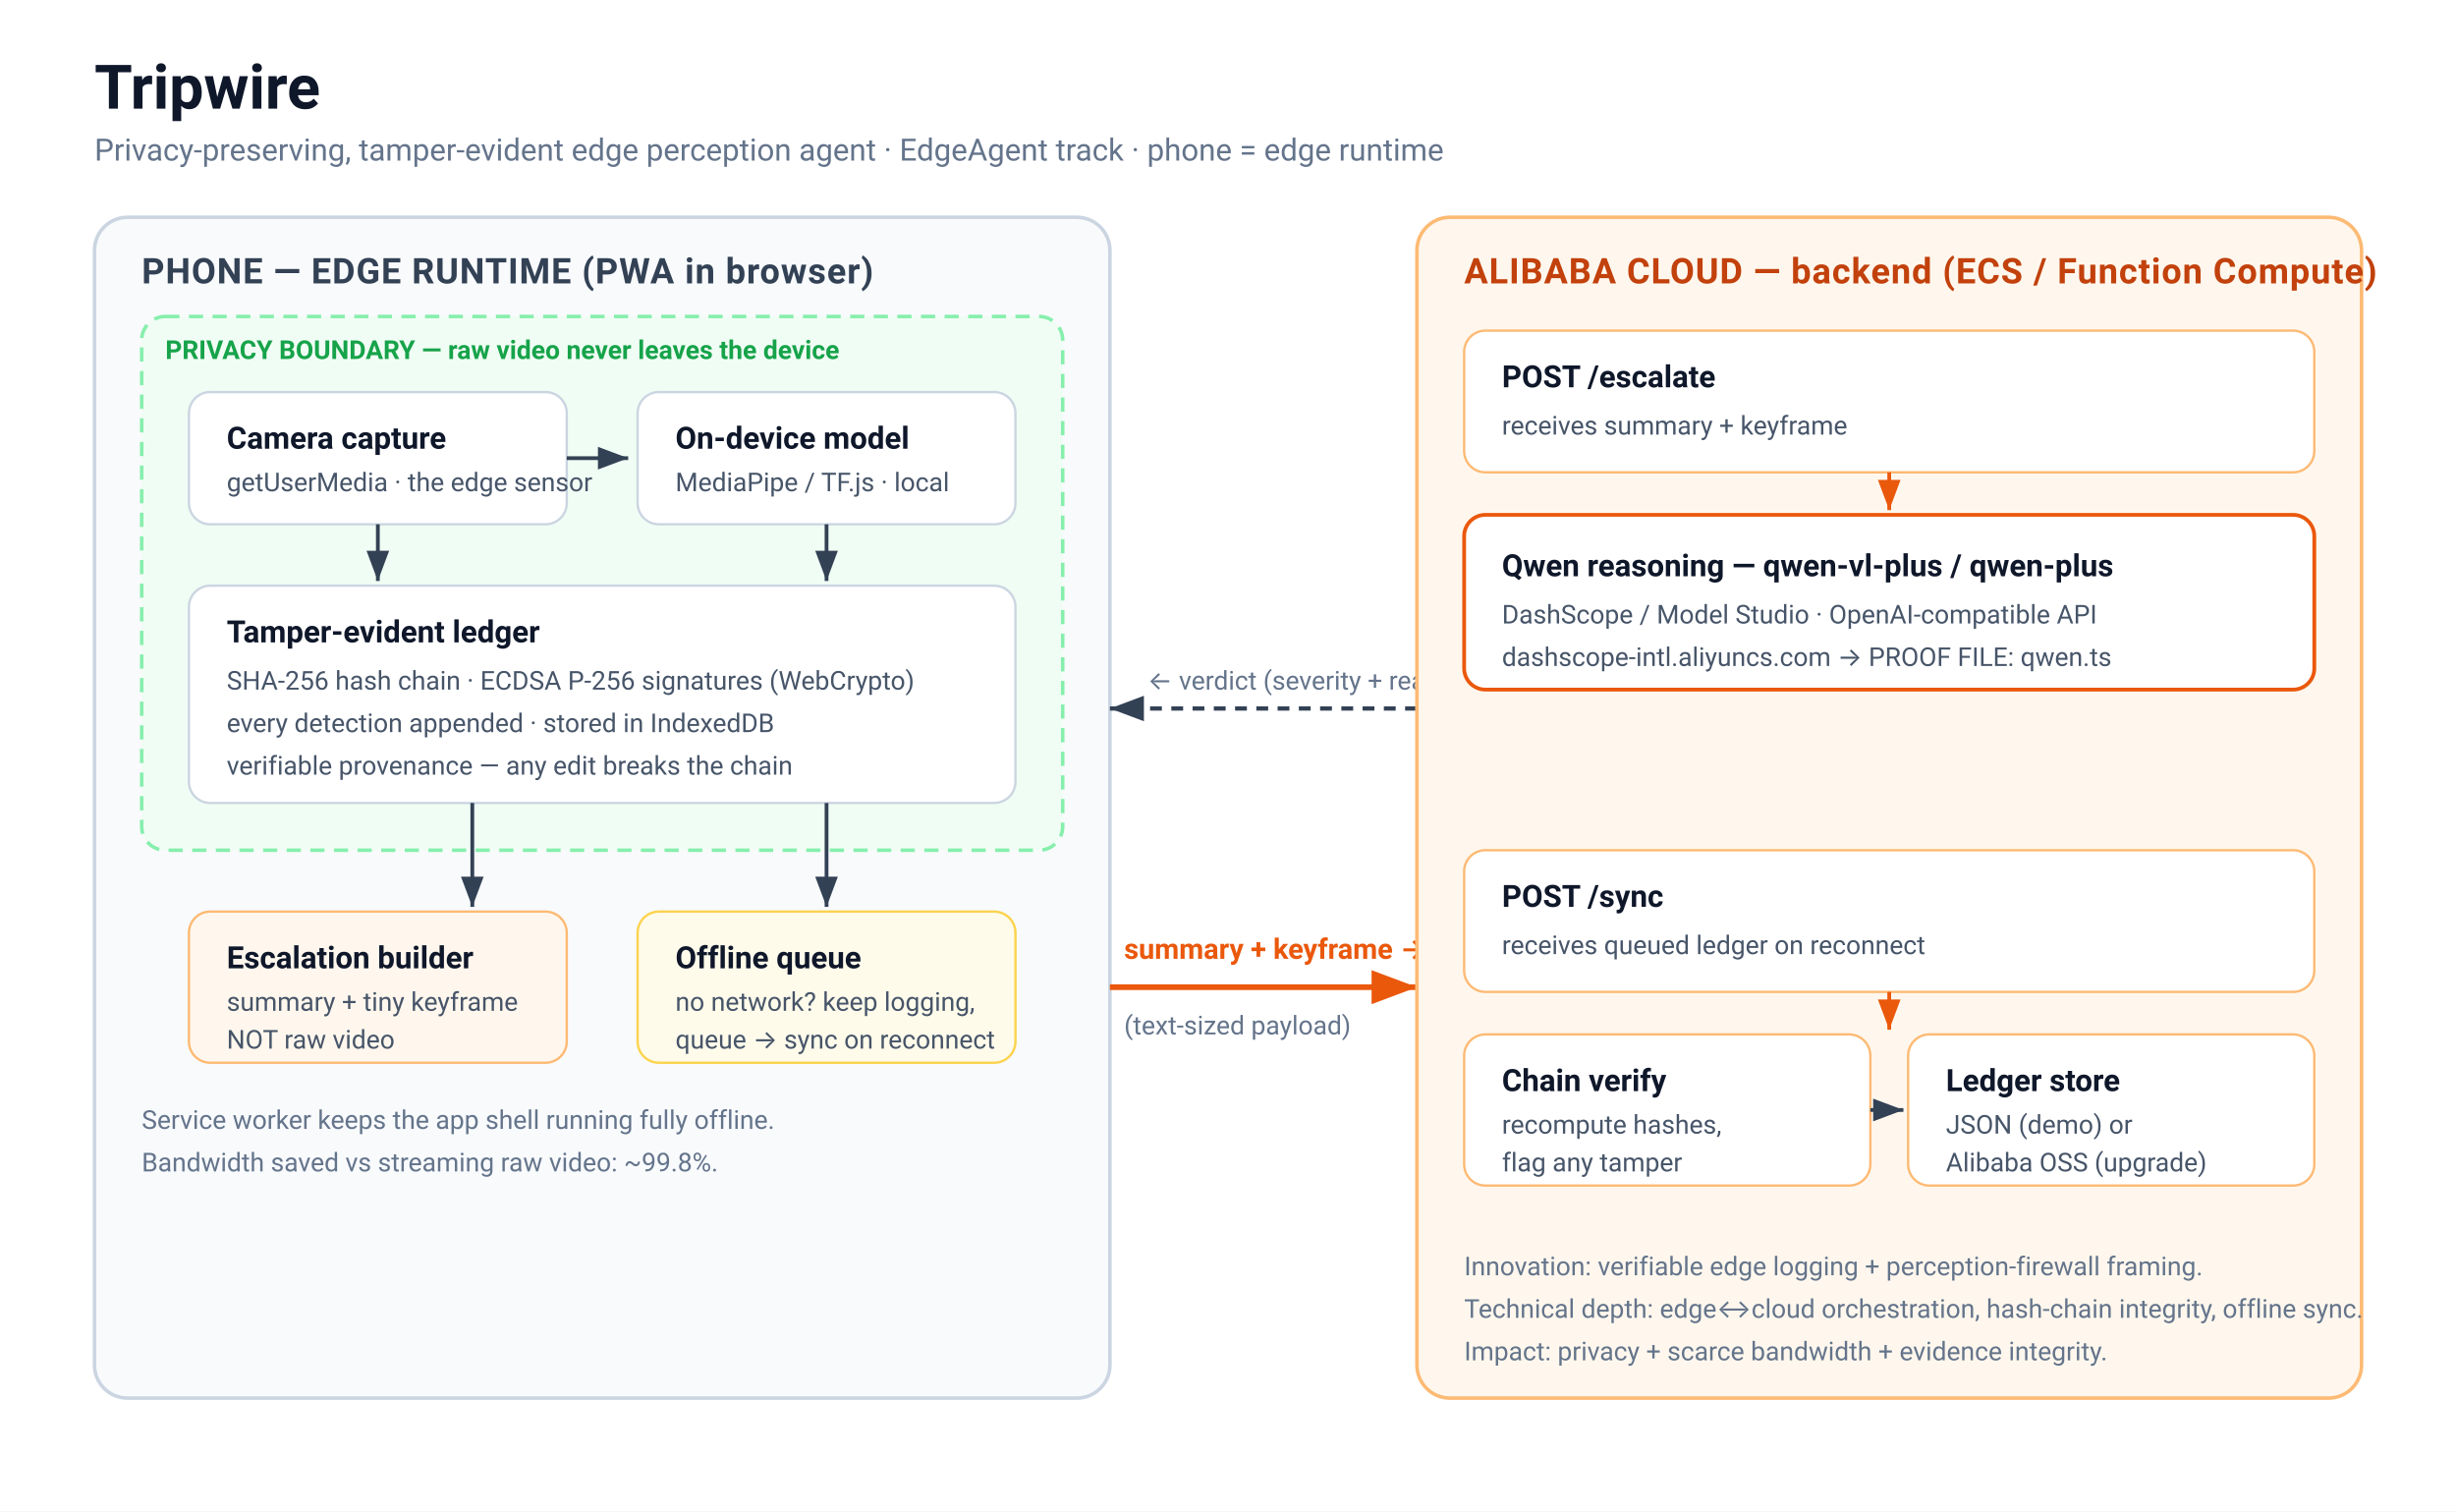
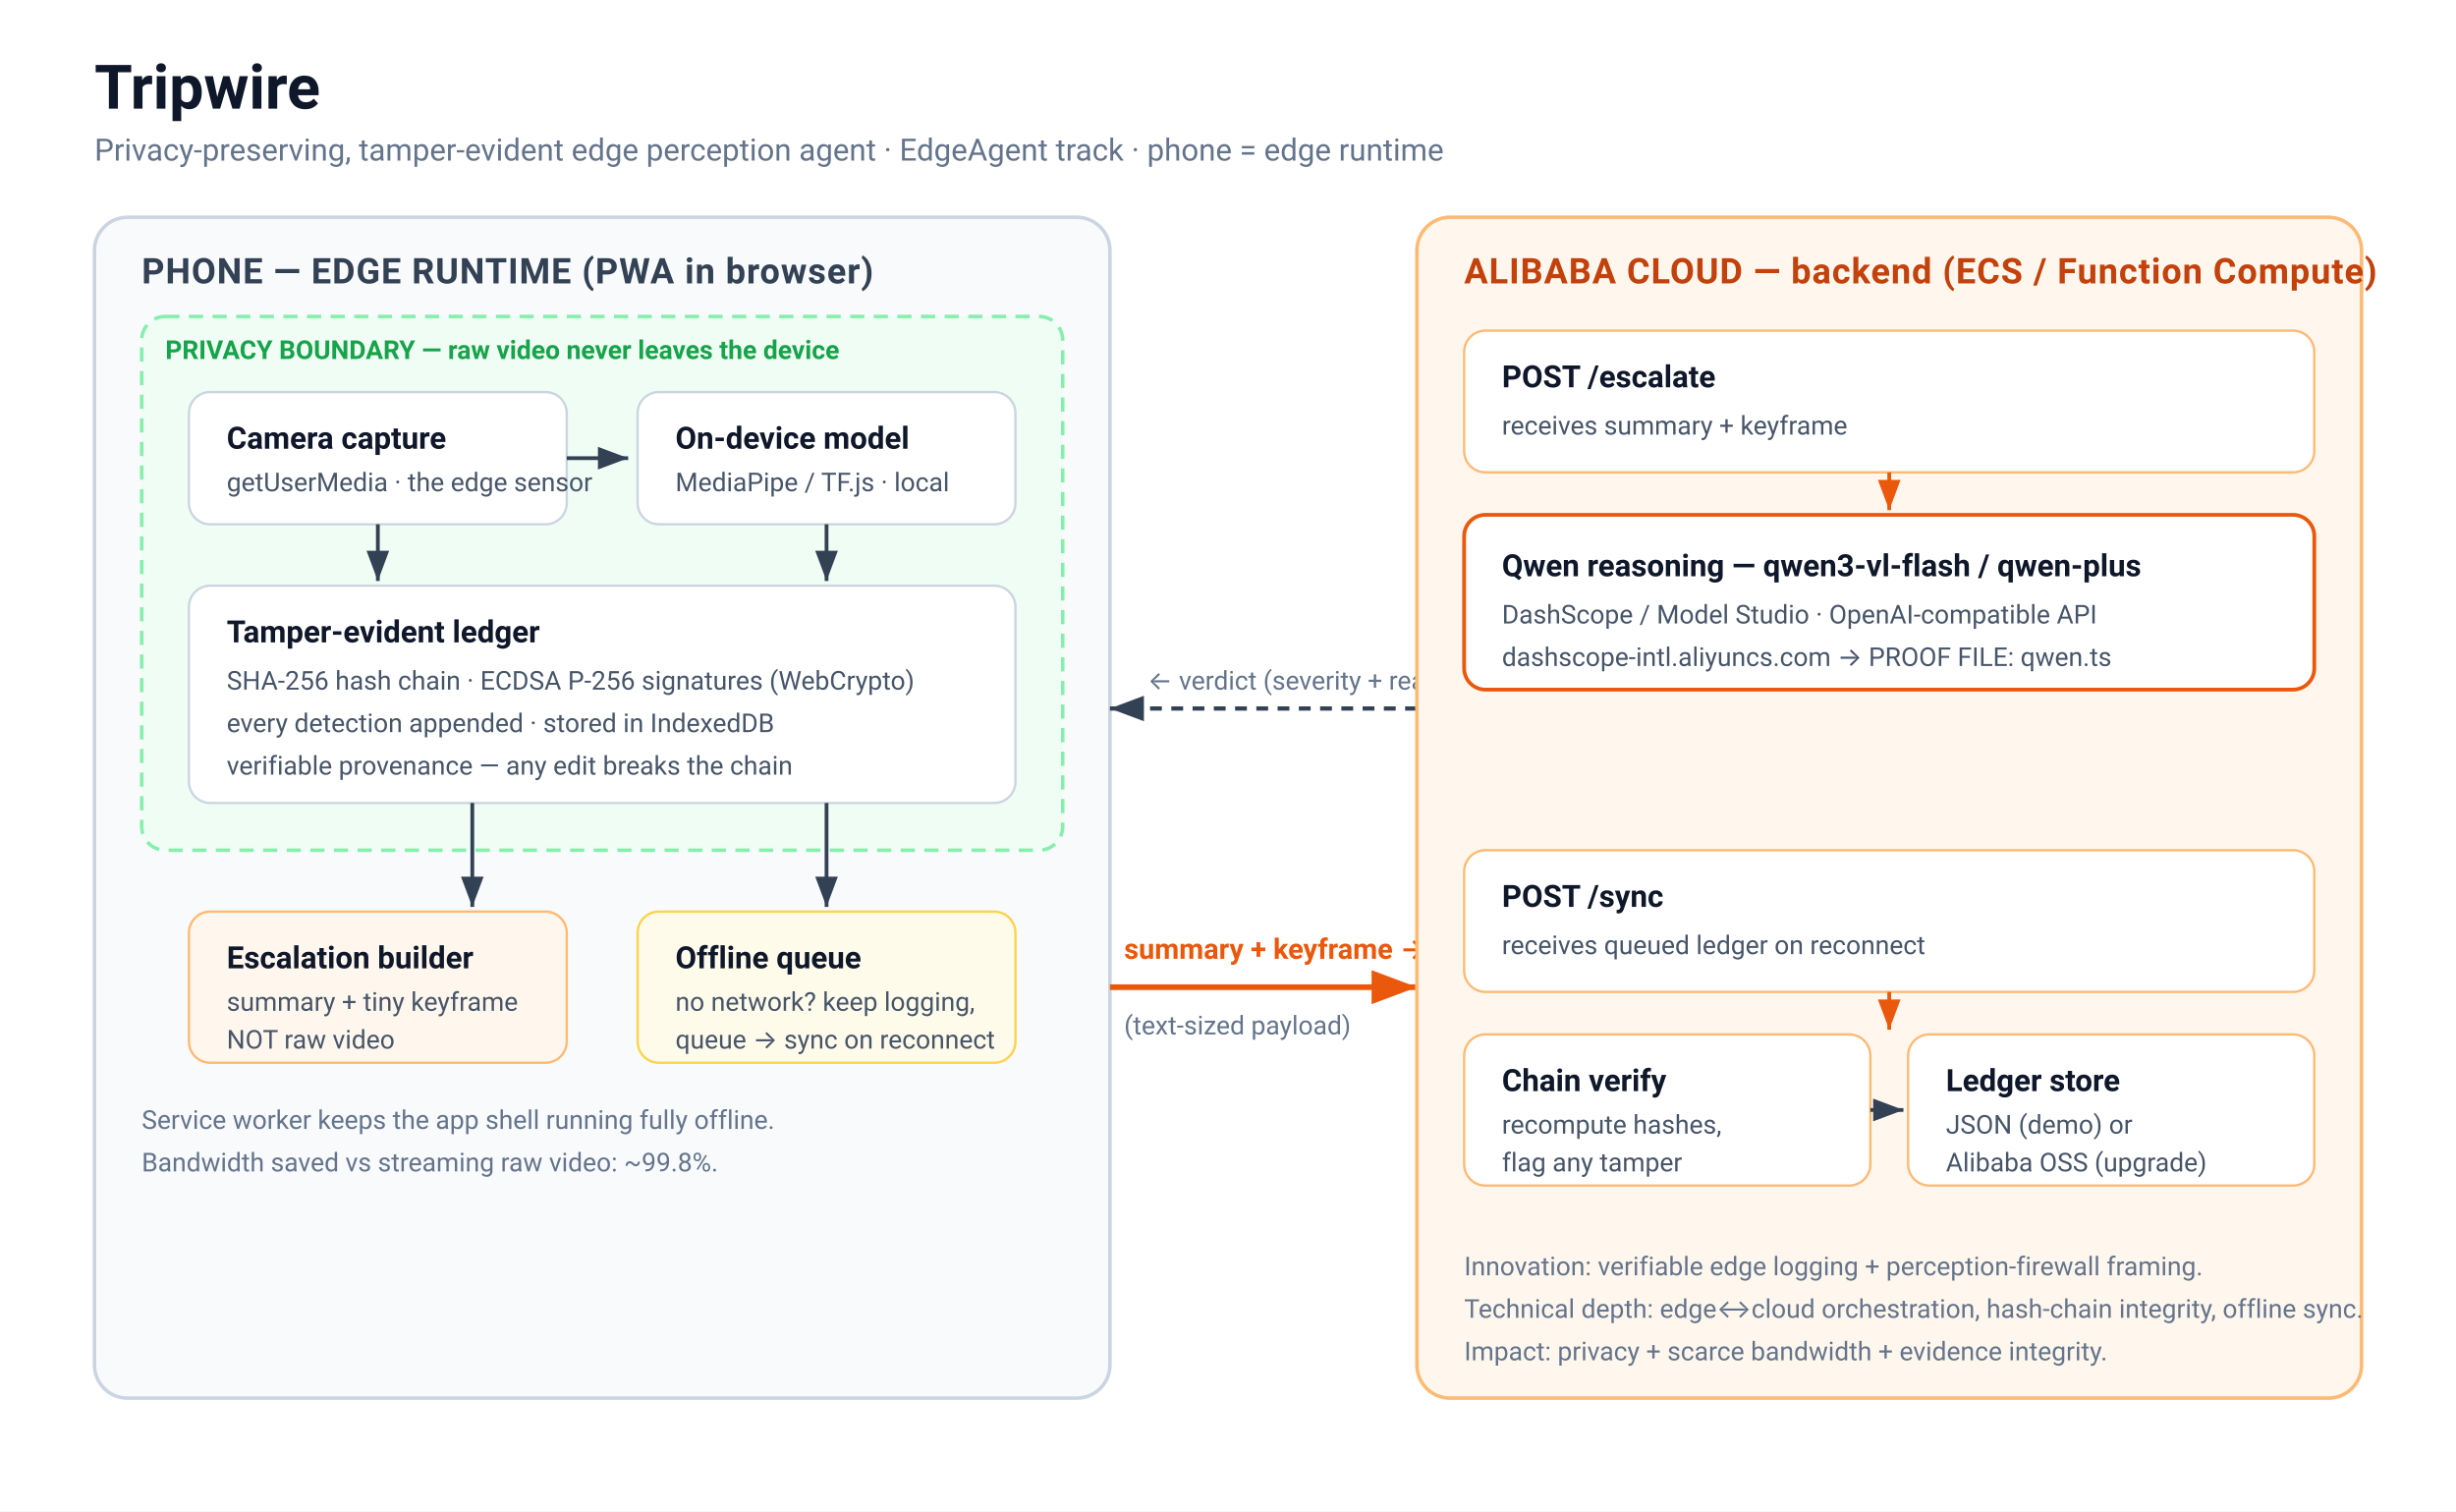
<svg xmlns="http://www.w3.org/2000/svg" viewBox="0 0 1040 640" font-family="system-ui, -apple-system, Segoe UI, Roboto, sans-serif">
  <defs>
    <marker id="arrow" markerWidth="10" markerHeight="10" refX="8" refY="3" orient="auto" markerUnits="strokeWidth">
      <path d="M0,0 L8,3 L0,6 Z" fill="#334155" />
    </marker>
    <marker id="arrowOrange" markerWidth="10" markerHeight="10" refX="8" refY="3" orient="auto" markerUnits="strokeWidth">
      <path d="M0,0 L8,3 L0,6 Z" fill="#ea580c" />
    </marker>
    <style>
      .title { font-size: 26px; font-weight: 700; fill: #0f172a; }
      .sub { font-size: 13px; fill: #64748b; }
      .panel-label { font-size: 15px; font-weight: 700; letter-spacing: .4px; }
      .box { font-size: 13px; font-weight: 600; fill: #0f172a; }
      .boxsub { font-size: 11px; fill: #475569; }
      .chan { font-size: 12px; font-weight: 600; fill: #ea580c; }
      .note { font-size: 11px; fill: #64748b; }
      .priv { font-size: 11px; font-weight: 700; fill: #16a34a; }
    </style>
  </defs>
  <rect width="1040" height="640" fill="#ffffff" />
  <text x="40" y="46" class="title">Tripwire</text>
  <text x="40" y="68" class="sub">Privacy-preserving, tamper-evident edge perception agent · EdgeAgent track · phone = edge runtime</text>
  <rect x="40" y="92" width="430" height="500" rx="14" fill="#f8fafc" stroke="#cbd5e1" stroke-width="1.5" />
  <text x="60" y="120" class="panel-label" fill="#334155">PHONE — EDGE RUNTIME (PWA in browser)</text>
  <rect x="60" y="134" width="390" height="226" rx="10" fill="#f0fdf4" stroke="#86efac" stroke-width="1.5" stroke-dasharray="6 4" />
  <text x="70" y="152" class="priv">PRIVACY BOUNDARY — raw video never leaves the device</text>
  <rect x="80" y="166" width="160" height="56" rx="9" fill="#ffffff" stroke="#cbd5e1" />
  <text x="96" y="190" class="box">Camera capture</text>
  <text x="96" y="208" class="boxsub">getUserMedia · the edge sensor</text>
  <rect x="270" y="166" width="160" height="56" rx="9" fill="#ffffff" stroke="#cbd5e1" />
  <text x="286" y="190" class="box">On-device model</text>
  <text x="286" y="208" class="boxsub">MediaPipe / TF.js · local</text>
  <line x1="240" y1="194" x2="266" y2="194" stroke="#334155" stroke-width="1.6" marker-end="url(#arrow)" />
  <rect x="80" y="248" width="350" height="92" rx="9" fill="#ffffff" stroke="#cbd5e1" />
  <text x="96" y="272" class="box">Tamper-evident ledger</text>
  <text x="96" y="292" class="boxsub">SHA-256 hash chain · ECDSA P-256 signatures (WebCrypto)</text>
  <text x="96" y="310" class="boxsub">every detection appended · stored in IndexedDB</text>
  <text x="96" y="328" class="boxsub">verifiable provenance — any edit breaks the chain</text>
  <line x1="160" y1="222" x2="160" y2="246" stroke="#334155" stroke-width="1.6" marker-end="url(#arrow)" />
  <line x1="350" y1="222" x2="350" y2="246" stroke="#334155" stroke-width="1.6" marker-end="url(#arrow)" />
  <rect x="80" y="386" width="160" height="64" rx="9" fill="#fff7ed" stroke="#fdba74" />
  <text x="96" y="410" class="box">Escalation builder</text>
  <text x="96" y="428" class="boxsub">summary + tiny keyframe</text>
  <text x="96" y="444" class="boxsub">NOT raw video</text>
  <rect x="270" y="386" width="160" height="64" rx="9" fill="#fffbeb" stroke="#fcd34d" />
  <text x="286" y="410" class="box">Offline queue</text>
  <text x="286" y="428" class="boxsub">no network? keep logging,</text>
  <text x="286" y="444" class="boxsub">queue → sync on reconnect</text>
  <line x1="200" y1="340" x2="200" y2="384" stroke="#334155" stroke-width="1.6" marker-end="url(#arrow)" />
  <line x1="350" y1="340" x2="350" y2="384" stroke="#334155" stroke-width="1.6" marker-end="url(#arrow)" />
  <text x="60" y="478" class="note">Service worker keeps the app shell running fully offline.</text>
  <text x="60" y="496" class="note">Bandwidth saved vs streaming raw video: ~99.8%.</text>
  <line x1="470" y1="418" x2="600" y2="418" stroke="#ea580c" stroke-width="2.4" marker-end="url(#arrowOrange)" />
  <text x="476" y="406" class="chan">summary + keyframe →</text>
  <text x="476" y="438" class="note">(text-sized payload)</text>
  <line x1="600" y1="300" x2="470" y2="300" stroke="#334155" stroke-width="1.8" stroke-dasharray="5 4" marker-end="url(#arrow)" />
  <text x="486" y="292" class="note">← verdict (severity + reasoning)</text>
  <rect x="600" y="92" width="400" height="500" rx="14" fill="#fff7ed" stroke="#fdba74" stroke-width="1.5" />
  <text x="620" y="120" class="panel-label" fill="#c2410c">ALIBABA CLOUD — backend (ECS / Function Compute)</text>
  <rect x="620" y="140" width="360" height="60" rx="9" fill="#ffffff" stroke="#fdba74" />
  <text x="636" y="164" class="box">POST /escalate</text>
  <text x="636" y="184" class="boxsub">receives summary + keyframe</text>
  <rect x="620" y="218" width="360" height="74" rx="9" fill="#ffffff" stroke="#ea580c" stroke-width="1.6" />
-   <text x="636" y="244" class="box">Qwen reasoning — qwen-vl-plus / qwen-plus</text>
+   <text x="636" y="244" class="box">Qwen reasoning — qwen3-vl-flash / qwen-plus</text>
  <text x="636" y="264" class="boxsub">DashScope / Model Studio · OpenAI-compatible API</text>
  <text x="636" y="282" class="boxsub">dashscope-intl.aliyuncs.com  →  PROOF FILE: qwen.ts</text>
  <line x1="800" y1="200" x2="800" y2="216" stroke="#ea580c" stroke-width="1.6" marker-end="url(#arrowOrange)" />
  <rect x="620" y="360" width="360" height="60" rx="9" fill="#ffffff" stroke="#fdba74" />
  <text x="636" y="384" class="box">POST /sync</text>
  <text x="636" y="404" class="boxsub">receives queued ledger on reconnect</text>
  <rect x="620" y="438" width="172" height="64" rx="9" fill="#ffffff" stroke="#fdba74" />
  <text x="636" y="462" class="box">Chain verify</text>
  <text x="636" y="480" class="boxsub">recompute hashes,</text>
  <text x="636" y="496" class="boxsub">flag any tamper</text>
  <rect x="808" y="438" width="172" height="64" rx="9" fill="#ffffff" stroke="#fdba74" />
  <text x="824" y="462" class="box">Ledger store</text>
  <text x="824" y="480" class="boxsub">JSON (demo) or</text>
  <text x="824" y="496" class="boxsub">Alibaba OSS (upgrade)</text>
  <line x1="800" y1="420" x2="800" y2="436" stroke="#ea580c" stroke-width="1.6" marker-end="url(#arrowOrange)" />
  <line x1="792" y1="470" x2="806" y2="470" stroke="#334155" stroke-width="1.6" marker-end="url(#arrow)" />
  <text x="620" y="540" class="note">Innovation: verifiable edge logging + perception-firewall framing.</text>
  <text x="620" y="558" class="note">Technical depth: edge↔cloud orchestration, hash-chain integrity, offline sync.</text>
  <text x="620" y="576" class="note">Impact: privacy + scarce bandwidth + evidence integrity.</text>
</svg>
